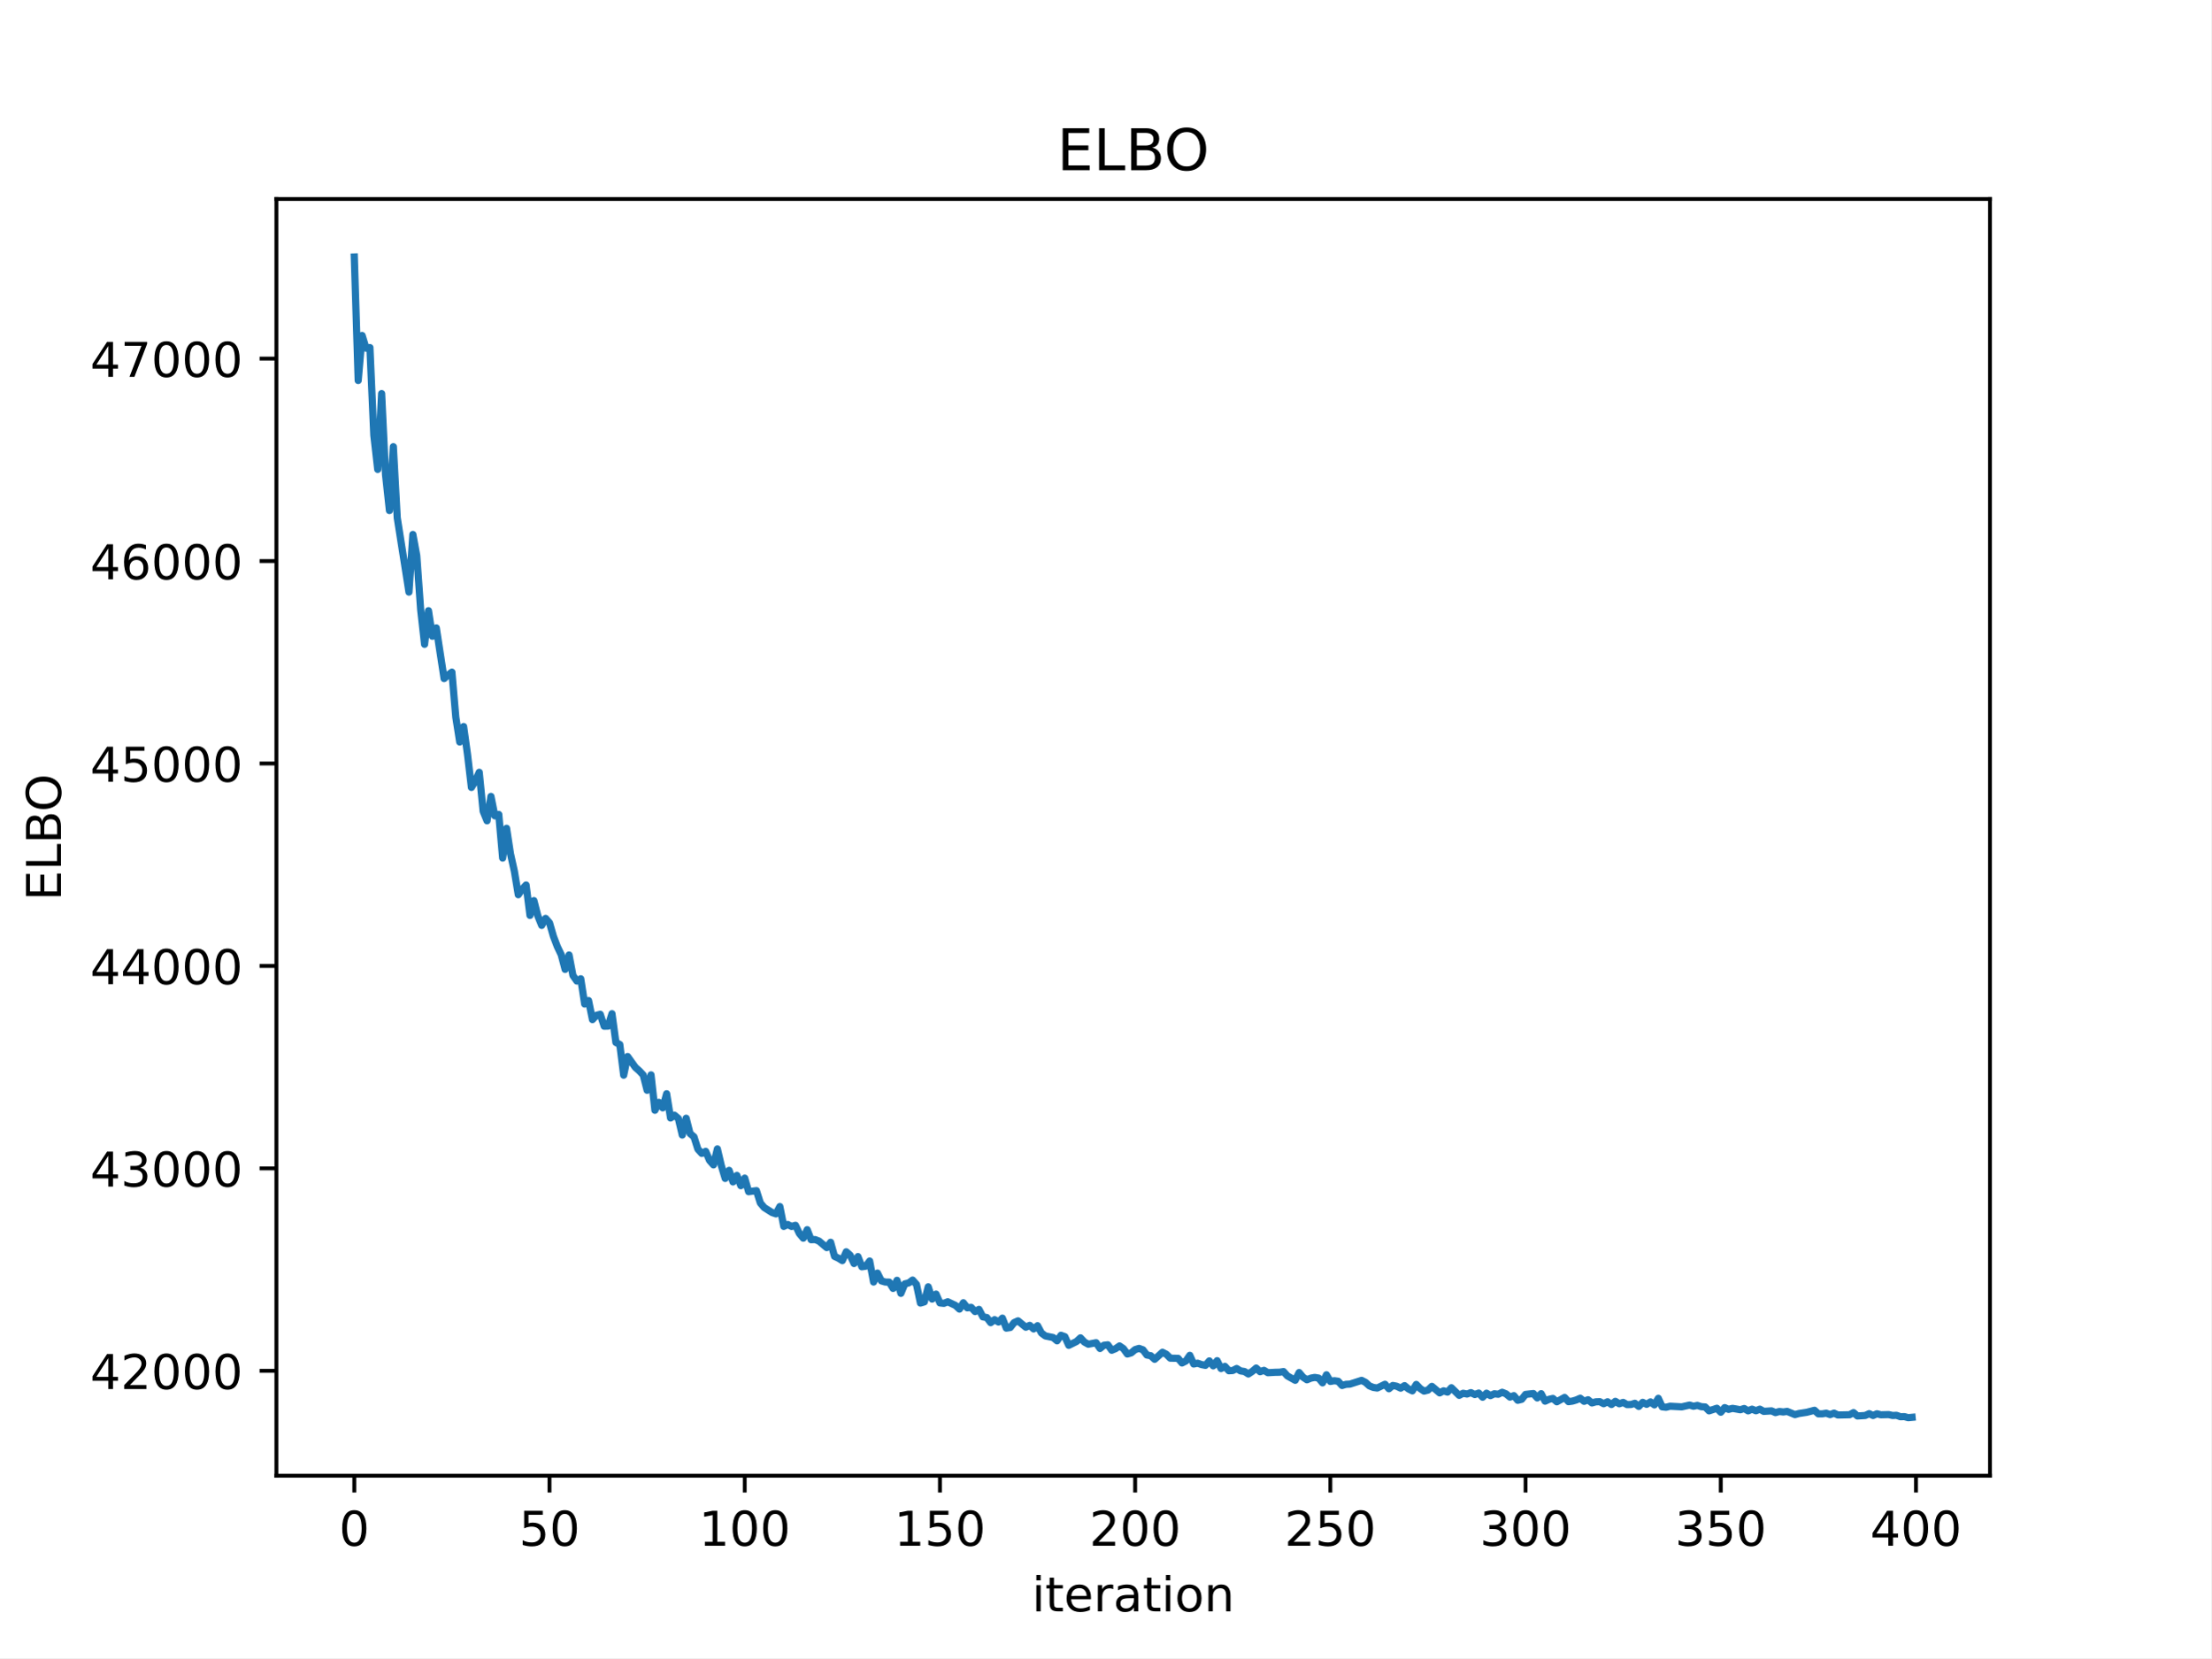
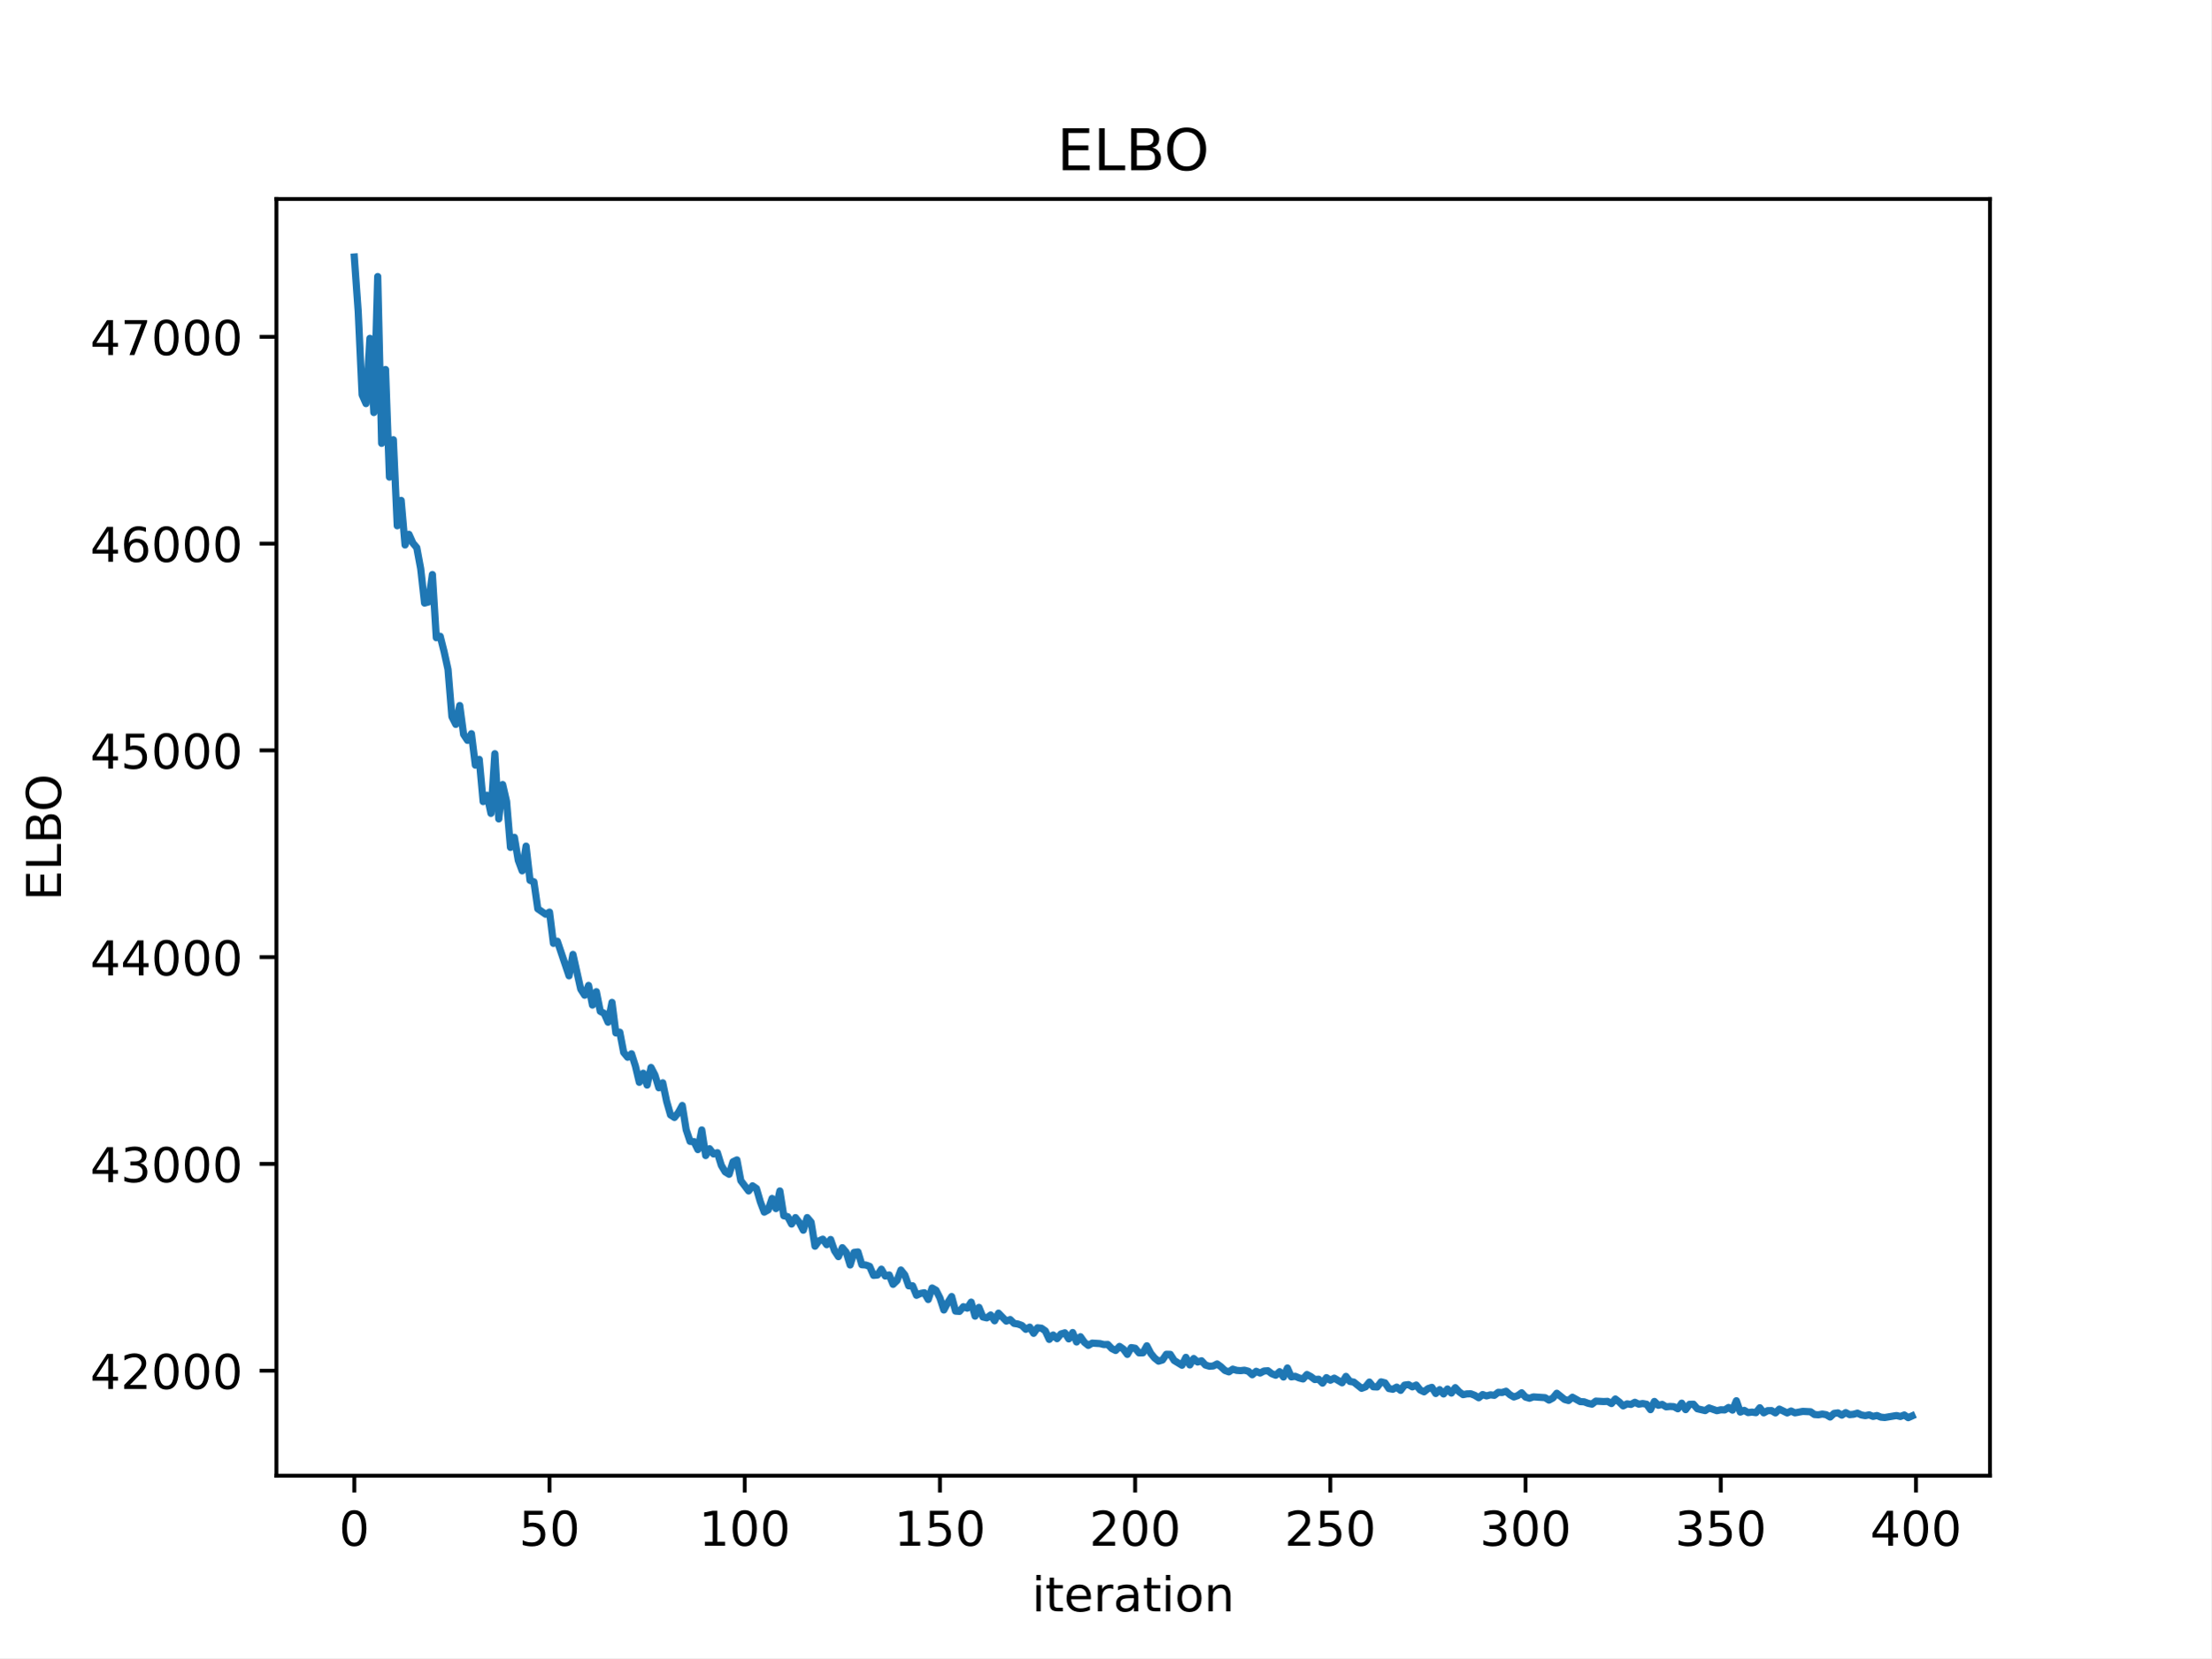
<svg xmlns="http://www.w3.org/2000/svg" xmlns:xlink="http://www.w3.org/1999/xlink" width="460.8pt" height="345.6pt" viewBox="0 0 460.8 345.6" version="1.1">
  <defs>
    <style type="text/css">*{stroke-linejoin: round; stroke-linecap: butt}</style>
  </defs>
  <g id="figure_1">
    <g id="patch_1">
      <path d="M 0 345.6  L 460.8 345.6  L 460.8 0  L 0 0  z " style="fill: #ffffff" />
    </g>
    <g id="axes_1">
      <g id="patch_2">
        <path d="M 57.6 307.584  L 414.72 307.584  L 414.72 41.472  L 57.6 41.472  z " style="fill: #ffffff" />
      </g>
      <g id="matplotlib.axis_1">
        <g id="xtick_1">
          <g id="line2d_1">
            <defs>
-               <path id="m3ba309a0c0" d="M 0 0  L 0 3.5  " style="stroke: #000000; stroke-width: 0.8" />
+               <path id="m783e948327" d="M 0 0  L 0 3.5  " style="stroke: #000000; stroke-width: 0.8" />
            </defs>
            <g>
-               <use xlink:href="#m3ba309a0c0" x="73.833" y="307.584" style="stroke: #000000; stroke-width: 0.8" />
+               <use xlink:href="#m783e948327" x="73.833" y="307.584" style="stroke: #000000; stroke-width: 0.8" />
            </g>
          </g>
          <g id="text_1">
            <g transform="translate(70.65148 322.1824) scale(0.1 -0.1)">
              <defs>
                <path id="DejaVuSans-30" d="M 2034 4250  Q 1547 4250 1301 3770  Q 1056 3291 1056 2328  Q 1056 1369 1301 889  Q 1547 409 2034 409  Q 2525 409 2770 889  Q 3016 1369 3016 2328  Q 3016 3291 2770 3770  Q 2525 4250 2034 4250  z M 2034 4750  Q 2819 4750 3233 4129  Q 3647 3509 3647 2328  Q 3647 1150 3233 529  Q 2819 -91 2034 -91  Q 1250 -91 836 529  Q 422 1150 422 2328  Q 422 3509 836 4129  Q 1250 4750 2034 4750  z " transform="scale(0.015625)" />
              </defs>
              <use xlink:href="#DejaVuSans-30" />
            </g>
          </g>
        </g>
        <g id="xtick_2">
          <g id="line2d_2">
            <g>
-               <use xlink:href="#m3ba309a0c0" x="114.516" y="307.584" style="stroke: #000000; stroke-width: 0.8" />
+               <use xlink:href="#m783e948327" x="114.516" y="307.584" style="stroke: #000000; stroke-width: 0.8" />
            </g>
          </g>
          <g id="text_2">
            <g transform="translate(108.1538 322.1824) scale(0.1 -0.1)">
              <defs>
                <path id="DejaVuSans-35" d="M 691 4666  L 3169 4666  L 3169 4134  L 1269 4134  L 1269 2991  Q 1406 3038 1543 3061  Q 1681 3084 1819 3084  Q 2600 3084 3056 2656  Q 3513 2228 3513 1497  Q 3513 744 3044 326  Q 2575 -91 1722 -91  Q 1428 -91 1123 -41  Q 819 9 494 109  L 494 744  Q 775 591 1075 516  Q 1375 441 1709 441  Q 2250 441 2565 725  Q 2881 1009 2881 1497  Q 2881 1984 2565 2268  Q 2250 2553 1709 2553  Q 1456 2553 1204 2497  Q 953 2441 691 2322  L 691 4666  z " transform="scale(0.015625)" />
              </defs>
              <use xlink:href="#DejaVuSans-35" />
              <use xlink:href="#DejaVuSans-30" transform="translate(63.62305 0)" />
            </g>
          </g>
        </g>
        <g id="xtick_3">
          <g id="line2d_3">
            <g>
-               <use xlink:href="#m3ba309a0c0" x="155.2" y="307.584" style="stroke: #000000; stroke-width: 0.8" />
+               <use xlink:href="#m783e948327" x="155.2" y="307.584" style="stroke: #000000; stroke-width: 0.8" />
            </g>
          </g>
          <g id="text_3">
            <g transform="translate(145.656 322.1824) scale(0.1 -0.1)">
              <defs>
                <path id="DejaVuSans-31" d="M 794 531  L 1825 531  L 1825 4091  L 703 3866  L 703 4441  L 1819 4666  L 2450 4666  L 2450 531  L 3481 531  L 3481 0  L 794 0  L 794 531  z " transform="scale(0.015625)" />
              </defs>
              <use xlink:href="#DejaVuSans-31" />
              <use xlink:href="#DejaVuSans-30" transform="translate(63.62305 0)" />
              <use xlink:href="#DejaVuSans-30" transform="translate(127.2461 0)" />
            </g>
          </g>
        </g>
        <g id="xtick_4">
          <g id="line2d_4">
            <g>
-               <use xlink:href="#m3ba309a0c0" x="195.883" y="307.584" style="stroke: #000000; stroke-width: 0.8" />
+               <use xlink:href="#m783e948327" x="195.883" y="307.584" style="stroke: #000000; stroke-width: 0.8" />
            </g>
          </g>
          <g id="text_4">
            <g transform="translate(186.3396 322.1824) scale(0.1 -0.1)">
              <use xlink:href="#DejaVuSans-31" />
              <use xlink:href="#DejaVuSans-35" transform="translate(63.62305 0)" />
              <use xlink:href="#DejaVuSans-30" transform="translate(127.2461 0)" />
            </g>
          </g>
        </g>
        <g id="xtick_5">
          <g id="line2d_5">
            <g>
-               <use xlink:href="#m3ba309a0c0" x="236.567" y="307.584" style="stroke: #000000; stroke-width: 0.8" />
+               <use xlink:href="#m783e948327" x="236.567" y="307.584" style="stroke: #000000; stroke-width: 0.8" />
            </g>
          </g>
          <g id="text_5">
            <g transform="translate(227.0231 322.1824) scale(0.1 -0.1)">
              <defs>
                <path id="DejaVuSans-32" d="M 1228 531  L 3431 531  L 3431 0  L 469 0  L 469 531  Q 828 903 1448 1529  Q 2069 2156 2228 2338  Q 2531 2678 2651 2914  Q 2772 3150 2772 3378  Q 2772 3750 2511 3984  Q 2250 4219 1831 4219  Q 1534 4219 1204 4116  Q 875 4013 500 3803  L 500 4441  Q 881 4594 1212 4672  Q 1544 4750 1819 4750  Q 2544 4750 2975 4387  Q 3406 4025 3406 3419  Q 3406 3131 3298 2873  Q 3191 2616 2906 2266  Q 2828 2175 2409 1742  Q 1991 1309 1228 531  z " transform="scale(0.015625)" />
              </defs>
              <use xlink:href="#DejaVuSans-32" />
              <use xlink:href="#DejaVuSans-30" transform="translate(63.62305 0)" />
              <use xlink:href="#DejaVuSans-30" transform="translate(127.2461 0)" />
            </g>
          </g>
        </g>
        <g id="xtick_6">
          <g id="line2d_6">
            <g>
-               <use xlink:href="#m3ba309a0c0" x="277.25" y="307.584" style="stroke: #000000; stroke-width: 0.8" />
+               <use xlink:href="#m783e948327" x="277.25" y="307.584" style="stroke: #000000; stroke-width: 0.8" />
            </g>
          </g>
          <g id="text_6">
            <g transform="translate(267.7066 322.1824) scale(0.1 -0.1)">
              <use xlink:href="#DejaVuSans-32" />
              <use xlink:href="#DejaVuSans-35" transform="translate(63.62305 0)" />
              <use xlink:href="#DejaVuSans-30" transform="translate(127.2461 0)" />
            </g>
          </g>
        </g>
        <g id="xtick_7">
          <g id="line2d_7">
            <g>
-               <use xlink:href="#m3ba309a0c0" x="317.934" y="307.584" style="stroke: #000000; stroke-width: 0.8" />
+               <use xlink:href="#m783e948327" x="317.934" y="307.584" style="stroke: #000000; stroke-width: 0.8" />
            </g>
          </g>
          <g id="text_7">
            <g transform="translate(308.3901 322.1824) scale(0.1 -0.1)">
              <defs>
                <path id="DejaVuSans-33" d="M 2597 2516  Q 3050 2419 3304 2112  Q 3559 1806 3559 1356  Q 3559 666 3084 287  Q 2609 -91 1734 -91  Q 1441 -91 1130 -33  Q 819 25 488 141  L 488 750  Q 750 597 1062 519  Q 1375 441 1716 441  Q 2309 441 2620 675  Q 2931 909 2931 1356  Q 2931 1769 2642 2001  Q 2353 2234 1838 2234  L 1294 2234  L 1294 2753  L 1863 2753  Q 2328 2753 2575 2939  Q 2822 3125 2822 3475  Q 2822 3834 2567 4026  Q 2313 4219 1838 4219  Q 1578 4219 1281 4162  Q 984 4106 628 3988  L 628 4550  Q 988 4650 1302 4700  Q 1616 4750 1894 4750  Q 2613 4750 3031 4423  Q 3450 4097 3450 3541  Q 3450 3153 3228 2886  Q 3006 2619 2597 2516  z " transform="scale(0.015625)" />
              </defs>
              <use xlink:href="#DejaVuSans-33" />
              <use xlink:href="#DejaVuSans-30" transform="translate(63.62305 0)" />
              <use xlink:href="#DejaVuSans-30" transform="translate(127.2461 0)" />
            </g>
          </g>
        </g>
        <g id="xtick_8">
          <g id="line2d_8">
            <g>
-               <use xlink:href="#m3ba309a0c0" x="358.617" y="307.584" style="stroke: #000000; stroke-width: 0.8" />
+               <use xlink:href="#m783e948327" x="358.617" y="307.584" style="stroke: #000000; stroke-width: 0.8" />
            </g>
          </g>
          <g id="text_8">
            <g transform="translate(349.0737 322.1824) scale(0.1 -0.1)">
              <use xlink:href="#DejaVuSans-33" />
              <use xlink:href="#DejaVuSans-35" transform="translate(63.62305 0)" />
              <use xlink:href="#DejaVuSans-30" transform="translate(127.2461 0)" />
            </g>
          </g>
        </g>
        <g id="xtick_9">
          <g id="line2d_9">
            <g>
-               <use xlink:href="#m3ba309a0c0" x="399.301" y="307.584" style="stroke: #000000; stroke-width: 0.8" />
+               <use xlink:href="#m783e948327" x="399.301" y="307.584" style="stroke: #000000; stroke-width: 0.8" />
            </g>
          </g>
          <g id="text_9">
            <g transform="translate(389.7572 322.1824) scale(0.1 -0.1)">
              <defs>
                <path id="DejaVuSans-34" d="M 2419 4116  L 825 1625  L 2419 1625  L 2419 4116  z M 2253 4666  L 3047 4666  L 3047 1625  L 3713 1625  L 3713 1100  L 3047 1100  L 3047 0  L 2419 0  L 2419 1100  L 313 1100  L 313 1709  L 2253 4666  z " transform="scale(0.015625)" />
              </defs>
              <use xlink:href="#DejaVuSans-34" />
              <use xlink:href="#DejaVuSans-30" transform="translate(63.62305 0)" />
              <use xlink:href="#DejaVuSans-30" transform="translate(127.2461 0)" />
            </g>
          </g>
        </g>
        <g id="text_10">
          <g transform="translate(215.0373 335.8606) scale(0.1 -0.1)">
            <defs>
              <path id="DejaVuSans-69" d="M 603 3500  L 1178 3500  L 1178 0  L 603 0  L 603 3500  z M 603 4863  L 1178 4863  L 1178 4134  L 603 4134  L 603 4863  z " transform="scale(0.015625)" />
              <path id="DejaVuSans-74" d="M 1172 4494  L 1172 3500  L 2356 3500  L 2356 3053  L 1172 3053  L 1172 1153  Q 1172 725 1289 603  Q 1406 481 1766 481  L 2356 481  L 2356 0  L 1766 0  Q 1100 0 847 248  Q 594 497 594 1153  L 594 3053  L 172 3053  L 172 3500  L 594 3500  L 594 4494  L 1172 4494  z " transform="scale(0.015625)" />
              <path id="DejaVuSans-65" d="M 3597 1894  L 3597 1613  L 953 1613  Q 991 1019 1311 708  Q 1631 397 2203 397  Q 2534 397 2845 478  Q 3156 559 3463 722  L 3463 178  Q 3153 47 2828 -22  Q 2503 -91 2169 -91  Q 1331 -91 842 396  Q 353 884 353 1716  Q 353 2575 817 3079  Q 1281 3584 2069 3584  Q 2775 3584 3186 3129  Q 3597 2675 3597 1894  z M 3022 2063  Q 3016 2534 2758 2815  Q 2500 3097 2075 3097  Q 1594 3097 1305 2825  Q 1016 2553 972 2059  L 3022 2063  z " transform="scale(0.015625)" />
              <path id="DejaVuSans-72" d="M 2631 2963  Q 2534 3019 2420 3045  Q 2306 3072 2169 3072  Q 1681 3072 1420 2755  Q 1159 2438 1159 1844  L 1159 0  L 581 0  L 581 3500  L 1159 3500  L 1159 2956  Q 1341 3275 1631 3429  Q 1922 3584 2338 3584  Q 2397 3584 2469 3576  Q 2541 3569 2628 3553  L 2631 2963  z " transform="scale(0.015625)" />
              <path id="DejaVuSans-61" d="M 2194 1759  Q 1497 1759 1228 1600  Q 959 1441 959 1056  Q 959 750 1161 570  Q 1363 391 1709 391  Q 2188 391 2477 730  Q 2766 1069 2766 1631  L 2766 1759  L 2194 1759  z M 3341 1997  L 3341 0  L 2766 0  L 2766 531  Q 2569 213 2275 61  Q 1981 -91 1556 -91  Q 1019 -91 701 211  Q 384 513 384 1019  Q 384 1609 779 1909  Q 1175 2209 1959 2209  L 2766 2209  L 2766 2266  Q 2766 2663 2505 2880  Q 2244 3097 1772 3097  Q 1472 3097 1187 3025  Q 903 2953 641 2809  L 641 3341  Q 956 3463 1253 3523  Q 1550 3584 1831 3584  Q 2591 3584 2966 3190  Q 3341 2797 3341 1997  z " transform="scale(0.015625)" />
              <path id="DejaVuSans-6f" d="M 1959 3097  Q 1497 3097 1228 2736  Q 959 2375 959 1747  Q 959 1119 1226 758  Q 1494 397 1959 397  Q 2419 397 2687 759  Q 2956 1122 2956 1747  Q 2956 2369 2687 2733  Q 2419 3097 1959 3097  z M 1959 3584  Q 2709 3584 3137 3096  Q 3566 2609 3566 1747  Q 3566 888 3137 398  Q 2709 -91 1959 -91  Q 1206 -91 779 398  Q 353 888 353 1747  Q 353 2609 779 3096  Q 1206 3584 1959 3584  z " transform="scale(0.015625)" />
              <path id="DejaVuSans-6e" d="M 3513 2113  L 3513 0  L 2938 0  L 2938 2094  Q 2938 2591 2744 2837  Q 2550 3084 2163 3084  Q 1697 3084 1428 2787  Q 1159 2491 1159 1978  L 1159 0  L 581 0  L 581 3500  L 1159 3500  L 1159 2956  Q 1366 3272 1645 3428  Q 1925 3584 2291 3584  Q 2894 3584 3203 3211  Q 3513 2838 3513 2113  z " transform="scale(0.015625)" />
            </defs>
            <use xlink:href="#DejaVuSans-69" />
            <use xlink:href="#DejaVuSans-74" transform="translate(27.7832 0)" />
            <use xlink:href="#DejaVuSans-65" transform="translate(66.99219 0)" />
            <use xlink:href="#DejaVuSans-72" transform="translate(128.5156 0)" />
            <use xlink:href="#DejaVuSans-61" transform="translate(169.6289 0)" />
            <use xlink:href="#DejaVuSans-74" transform="translate(230.9082 0)" />
            <use xlink:href="#DejaVuSans-69" transform="translate(270.1172 0)" />
            <use xlink:href="#DejaVuSans-6f" transform="translate(297.9004 0)" />
            <use xlink:href="#DejaVuSans-6e" transform="translate(359.082 0)" />
          </g>
        </g>
      </g>
      <g id="matplotlib.axis_2">
        <g id="ytick_1">
          <g id="line2d_10">
            <defs>
-               <path id="m622f4cc107" d="M 0 0  L -3.5 0  " style="stroke: #000000; stroke-width: 0.8" />
+               <path id="mf2c5efbfa1" d="M 0 0  L -3.5 0  " style="stroke: #000000; stroke-width: 0.8" />
            </defs>
            <g>
-               <use xlink:href="#m622f4cc107" x="57.6" y="285.721" style="stroke: #000000; stroke-width: 0.8" />
+               <use xlink:href="#mf2c5efbfa1" x="57.6" y="285.703" style="stroke: #000000; stroke-width: 0.8" />
            </g>
          </g>
          <g id="text_11">
-             <g transform="translate(18.7875 289.5202) scale(0.1 -0.1)">
+             <g transform="translate(18.7875 289.5021) scale(0.1 -0.1)">
              <use xlink:href="#DejaVuSans-34" />
              <use xlink:href="#DejaVuSans-32" transform="translate(63.62305 0)" />
              <use xlink:href="#DejaVuSans-30" transform="translate(127.2461 0)" />
              <use xlink:href="#DejaVuSans-30" transform="translate(190.8691 0)" />
              <use xlink:href="#DejaVuSans-30" transform="translate(254.4922 0)" />
            </g>
          </g>
        </g>
        <g id="ytick_2">
          <g id="line2d_11">
            <g>
-               <use xlink:href="#m622f4cc107" x="57.6" y="243.526" style="stroke: #000000; stroke-width: 0.8" />
+               <use xlink:href="#mf2c5efbfa1" x="57.6" y="242.602" style="stroke: #000000; stroke-width: 0.8" />
            </g>
          </g>
          <g id="text_12">
-             <g transform="translate(18.7875 247.3249) scale(0.1 -0.1)">
+             <g transform="translate(18.7875 246.401) scale(0.1 -0.1)">
              <use xlink:href="#DejaVuSans-34" />
              <use xlink:href="#DejaVuSans-33" transform="translate(63.62305 0)" />
              <use xlink:href="#DejaVuSans-30" transform="translate(127.2461 0)" />
              <use xlink:href="#DejaVuSans-30" transform="translate(190.8691 0)" />
              <use xlink:href="#DejaVuSans-30" transform="translate(254.4922 0)" />
            </g>
          </g>
        </g>
        <g id="ytick_3">
          <g id="line2d_12">
            <g>
-               <use xlink:href="#m622f4cc107" x="57.6" y="201.33" style="stroke: #000000; stroke-width: 0.8" />
+               <use xlink:href="#mf2c5efbfa1" x="57.6" y="199.501" style="stroke: #000000; stroke-width: 0.8" />
            </g>
          </g>
          <g id="text_13">
-             <g transform="translate(18.7875 205.1296) scale(0.1 -0.1)">
+             <g transform="translate(18.7875 203.2999) scale(0.1 -0.1)">
              <use xlink:href="#DejaVuSans-34" />
              <use xlink:href="#DejaVuSans-34" transform="translate(63.62305 0)" />
              <use xlink:href="#DejaVuSans-30" transform="translate(127.2461 0)" />
              <use xlink:href="#DejaVuSans-30" transform="translate(190.8691 0)" />
              <use xlink:href="#DejaVuSans-30" transform="translate(254.4922 0)" />
            </g>
          </g>
        </g>
        <g id="ytick_4">
          <g id="line2d_13">
            <g>
-               <use xlink:href="#m622f4cc107" x="57.6" y="159.135" style="stroke: #000000; stroke-width: 0.8" />
+               <use xlink:href="#mf2c5efbfa1" x="57.6" y="156.4" style="stroke: #000000; stroke-width: 0.8" />
            </g>
          </g>
          <g id="text_14">
-             <g transform="translate(18.7875 162.9343) scale(0.1 -0.1)">
+             <g transform="translate(18.7875 160.1988) scale(0.1 -0.1)">
              <use xlink:href="#DejaVuSans-34" />
              <use xlink:href="#DejaVuSans-35" transform="translate(63.62305 0)" />
              <use xlink:href="#DejaVuSans-30" transform="translate(127.2461 0)" />
              <use xlink:href="#DejaVuSans-30" transform="translate(190.8691 0)" />
              <use xlink:href="#DejaVuSans-30" transform="translate(254.4922 0)" />
            </g>
          </g>
        </g>
        <g id="ytick_5">
          <g id="line2d_14">
            <g>
-               <use xlink:href="#m622f4cc107" x="57.6" y="116.94" style="stroke: #000000; stroke-width: 0.8" />
+               <use xlink:href="#mf2c5efbfa1" x="57.6" y="113.299" style="stroke: #000000; stroke-width: 0.8" />
            </g>
          </g>
          <g id="text_15">
-             <g transform="translate(18.7875 120.739) scale(0.1 -0.1)">
+             <g transform="translate(18.7875 117.0977) scale(0.1 -0.1)">
              <defs>
                <path id="DejaVuSans-36" d="M 2113 2584  Q 1688 2584 1439 2293  Q 1191 2003 1191 1497  Q 1191 994 1439 701  Q 1688 409 2113 409  Q 2538 409 2786 701  Q 3034 994 3034 1497  Q 3034 2003 2786 2293  Q 2538 2584 2113 2584  z M 3366 4563  L 3366 3988  Q 3128 4100 2886 4159  Q 2644 4219 2406 4219  Q 1781 4219 1451 3797  Q 1122 3375 1075 2522  Q 1259 2794 1537 2939  Q 1816 3084 2150 3084  Q 2853 3084 3261 2657  Q 3669 2231 3669 1497  Q 3669 778 3244 343  Q 2819 -91 2113 -91  Q 1303 -91 875 529  Q 447 1150 447 2328  Q 447 3434 972 4092  Q 1497 4750 2381 4750  Q 2619 4750 2861 4703  Q 3103 4656 3366 4563  z " transform="scale(0.015625)" />
              </defs>
              <use xlink:href="#DejaVuSans-34" />
              <use xlink:href="#DejaVuSans-36" transform="translate(63.62305 0)" />
              <use xlink:href="#DejaVuSans-30" transform="translate(127.2461 0)" />
              <use xlink:href="#DejaVuSans-30" transform="translate(190.8691 0)" />
              <use xlink:href="#DejaVuSans-30" transform="translate(254.4922 0)" />
            </g>
          </g>
        </g>
        <g id="ytick_6">
          <g id="line2d_15">
            <g>
-               <use xlink:href="#m622f4cc107" x="57.6" y="74.744" style="stroke: #000000; stroke-width: 0.8" />
+               <use xlink:href="#mf2c5efbfa1" x="57.6" y="70.197" style="stroke: #000000; stroke-width: 0.8" />
            </g>
          </g>
          <g id="text_16">
-             <g transform="translate(18.7875 78.54366) scale(0.1 -0.1)">
+             <g transform="translate(18.7875 73.99666) scale(0.1 -0.1)">
              <defs>
                <path id="DejaVuSans-37" d="M 525 4666  L 3525 4666  L 3525 4397  L 1831 0  L 1172 0  L 2766 4134  L 525 4134  L 525 4666  z " transform="scale(0.015625)" />
              </defs>
              <use xlink:href="#DejaVuSans-34" />
              <use xlink:href="#DejaVuSans-37" transform="translate(63.62305 0)" />
              <use xlink:href="#DejaVuSans-30" transform="translate(127.2461 0)" />
              <use xlink:href="#DejaVuSans-30" transform="translate(190.8691 0)" />
              <use xlink:href="#DejaVuSans-30" transform="translate(254.4922 0)" />
            </g>
          </g>
        </g>
        <g id="text_17">
          <g transform="translate(12.70781 187.7522) rotate(-90) scale(0.1 -0.1)">
            <defs>
              <path id="DejaVuSans-45" d="M 628 4666  L 3578 4666  L 3578 4134  L 1259 4134  L 1259 2753  L 3481 2753  L 3481 2222  L 1259 2222  L 1259 531  L 3634 531  L 3634 0  L 628 0  L 628 4666  z " transform="scale(0.015625)" />
              <path id="DejaVuSans-4c" d="M 628 4666  L 1259 4666  L 1259 531  L 3531 531  L 3531 0  L 628 0  L 628 4666  z " transform="scale(0.015625)" />
              <path id="DejaVuSans-42" d="M 1259 2228  L 1259 519  L 2272 519  Q 2781 519 3026 730  Q 3272 941 3272 1375  Q 3272 1813 3026 2020  Q 2781 2228 2272 2228  L 1259 2228  z M 1259 4147  L 1259 2741  L 2194 2741  Q 2656 2741 2882 2914  Q 3109 3088 3109 3444  Q 3109 3797 2882 3972  Q 2656 4147 2194 4147  L 1259 4147  z M 628 4666  L 2241 4666  Q 2963 4666 3353 4366  Q 3744 4066 3744 3513  Q 3744 3084 3544 2831  Q 3344 2578 2956 2516  Q 3422 2416 3680 2098  Q 3938 1781 3938 1306  Q 3938 681 3513 340  Q 3088 0 2303 0  L 628 0  L 628 4666  z " transform="scale(0.015625)" />
              <path id="DejaVuSans-4f" d="M 2522 4238  Q 1834 4238 1429 3725  Q 1025 3213 1025 2328  Q 1025 1447 1429 934  Q 1834 422 2522 422  Q 3209 422 3611 934  Q 4013 1447 4013 2328  Q 4013 3213 3611 3725  Q 3209 4238 2522 4238  z M 2522 4750  Q 3503 4750 4090 4092  Q 4678 3434 4678 2328  Q 4678 1225 4090 567  Q 3503 -91 2522 -91  Q 1538 -91 948 565  Q 359 1222 359 2328  Q 359 3434 948 4092  Q 1538 4750 2522 4750  z " transform="scale(0.015625)" />
            </defs>
            <use xlink:href="#DejaVuSans-45" />
            <use xlink:href="#DejaVuSans-4c" transform="translate(63.18359 0)" />
            <use xlink:href="#DejaVuSans-42" transform="translate(118.8965 0)" />
            <use xlink:href="#DejaVuSans-4f" transform="translate(185.75 0)" />
          </g>
        </g>
      </g>
      <g id="line2d_16">
-         <path d="M 73.833 53.568  L 74.646 79.311  L 75.46 69.919  L 76.274 72.564  L 77.087 72.444  L 77.901 90.734  L 78.715 97.835  L 79.528 82.036  L 80.342 98.929  L 81.156 106.417  L 81.969 93.107  L 82.783 107.927  L 85.224 123.408  L 86.038 111.398  L 86.851 115.816  L 87.665 127.111  L 88.479 134.287  L 89.292 127.286  L 90.106 132.608  L 90.92 130.87  L 92.547 141.442  L 93.361 140.693  L 94.174 140.096  L 94.988 149.494  L 95.802 154.658  L 96.616 151.429  L 97.429 157.272  L 98.243 164.135  L 99.057 162.772  L 99.87 160.968  L 100.684 169.096  L 101.498 171.082  L 102.311 165.997  L 103.125 170.047  L 103.939 169.756  L 104.752 178.844  L 105.566 172.64  L 106.38 177.948  L 107.193 181.6  L 108.007 186.49  L 108.821 185.347  L 109.634 184.461  L 110.448 190.801  L 111.262 187.714  L 112.075 190.884  L 112.889 192.884  L 113.703 191.419  L 114.516 192.34  L 115.33 195.164  L 116.144 197.292  L 116.957 198.995  L 117.771 202.059  L 118.585 199.051  L 119.398 203.319  L 120.212 204.473  L 121.026 204.001  L 121.839 209.263  L 122.653 208.542  L 123.467 212.514  L 124.28 211.633  L 125.094 211.417  L 125.908 213.889  L 126.721 213.868  L 127.535 211.29  L 128.349 217.271  L 129.162 217.711  L 129.976 224.101  L 130.79 220.209  L 132.417 222.485  L 133.231 223.198  L 134.044 224.066  L 134.858 227.247  L 135.672 224.038  L 136.485 231.415  L 137.299 229.756  L 138.113 230.909  L 138.926 227.97  L 139.74 233.024  L 140.554 232.447  L 141.367 233.12  L 142.181 236.572  L 142.995 233.075  L 143.808 236.269  L 144.622 236.945  L 145.436 239.517  L 146.249 240.407  L 147.063 239.984  L 147.877 241.879  L 148.69 242.796  L 149.504 239.47  L 150.318 242.944  L 151.131 245.625  L 151.945 243.943  L 152.759 246.35  L 153.572 244.998  L 154.386 247.138  L 155.2 245.559  L 156.013 248.388  L 157.641 248.169  L 158.454 250.74  L 159.268 251.698  L 160.895 252.728  L 161.709 253.009  L 162.523 251.482  L 163.336 255.617  L 164.15 255.215  L 164.964 255.627  L 165.777 255.385  L 166.591 257.104  L 167.405 258.079  L 168.219 256.306  L 169.032 258.395  L 169.846 258.358  L 170.66 258.669  L 172.287 260.041  L 173.101 258.931  L 173.914 261.866  L 174.728 262.248  L 175.542 262.755  L 176.355 260.914  L 177.169 261.617  L 177.983 263.357  L 178.796 261.915  L 179.61 264.038  L 180.424 263.917  L 181.237 262.843  L 182.051 267.217  L 182.865 265.351  L 183.678 266.976  L 184.492 267.218  L 185.306 267.233  L 186.119 268.547  L 186.933 266.857  L 187.747 269.58  L 188.56 267.6  L 189.374 267.407  L 190.188 266.807  L 191.001 267.724  L 191.815 271.598  L 192.629 271.357  L 193.442 268.216  L 194.256 270.774  L 195.07 269.726  L 195.883 271.569  L 196.697 271.66  L 197.511 271.33  L 199.138 272.1  L 199.952 272.857  L 200.765 271.537  L 201.579 272.597  L 202.393 272.496  L 203.206 273.371  L 204.02 272.913  L 204.834 274.481  L 205.647 274.611  L 206.461 275.688  L 207.275 275.059  L 208.088 275.553  L 208.902 274.74  L 209.716 276.824  L 210.529 276.701  L 211.343 275.674  L 212.157 275.304  L 213.784 276.637  L 214.598 276.246  L 215.411 276.995  L 216.225 276.322  L 217.039 277.844  L 217.852 278.455  L 219.48 278.787  L 220.293 279.472  L 221.107 278.319  L 221.921 278.61  L 222.734 280.411  L 224.362 279.605  L 225.175 278.851  L 225.989 279.729  L 226.803 280.181  L 228.43 279.861  L 229.244 281.066  L 230.057 280.399  L 230.871 280.301  L 231.685 281.437  L 232.498 281.097  L 233.312 280.536  L 234.126 281.097  L 234.939 282.219  L 235.753 281.981  L 236.567 281.296  L 237.381 281.05  L 238.194 281.348  L 239.008 282.43  L 239.822 282.576  L 240.635 283.323  L 242.263 281.858  L 243.076 282.276  L 243.89 283.087  L 245.517 283.119  L 246.331 284.088  L 247.145 283.676  L 247.958 282.493  L 248.772 284.304  L 249.586 284.128  L 250.399 284.423  L 251.213 284.587  L 252.027 283.657  L 252.84 284.687  L 253.654 283.609  L 254.468 285.253  L 255.281 284.798  L 256.095 285.708  L 256.909 285.661  L 257.722 285.242  L 258.536 285.747  L 259.35 285.863  L 260.163 286.383  L 260.977 285.841  L 261.791 285.149  L 262.604 285.908  L 263.418 285.622  L 264.232 286.117  L 265.859 286.026  L 266.673 286.018  L 267.486 285.882  L 268.3 286.792  L 269.927 287.697  L 270.741 286.084  L 271.555 287.049  L 272.368 287.59  L 273.182 287.255  L 273.996 287.094  L 274.809 287.24  L 275.623 288.23  L 276.437 286.552  L 277.25 287.937  L 278.064 287.786  L 278.878 287.898  L 279.691 288.782  L 280.505 288.536  L 281.319 288.499  L 283.76 287.711  L 284.573 288.124  L 285.387 288.862  L 286.201 289.187  L 287.014 289.314  L 288.642 288.526  L 289.455 289.461  L 290.269 288.773  L 291.083 288.937  L 291.896 289.339  L 292.71 288.811  L 293.524 289.494  L 294.337 289.899  L 295.151 288.557  L 295.965 289.413  L 296.778 289.954  L 297.592 289.743  L 298.406 288.96  L 300.033 290.327  L 300.847 289.889  L 301.66 290.163  L 302.474 289.253  L 304.101 290.836  L 304.915 290.4  L 305.729 290.561  L 306.543 290.267  L 307.356 290.668  L 308.17 290.356  L 308.984 291.227  L 309.797 290.382  L 310.611 290.899  L 311.425 290.505  L 312.238 290.608  L 313.052 290.193  L 313.866 290.523  L 314.679 291.203  L 315.493 290.899  L 316.307 291.869  L 317.12 291.664  L 317.934 290.64  L 319.561 290.458  L 320.375 291.377  L 321.189 290.488  L 322.002 292.047  L 322.816 291.67  L 323.63 291.478  L 324.443 292.177  L 326.071 291.272  L 326.884 292.154  L 327.698 292.037  L 328.512 291.794  L 329.325 291.435  L 330.139 292.083  L 330.953 291.754  L 331.766 292.416  L 332.58 292.185  L 333.394 292.153  L 334.207 292.581  L 335.021 292.175  L 335.835 292.746  L 336.648 292.078  L 337.462 292.595  L 338.276 292.306  L 339.089 292.766  L 339.903 292.746  L 340.717 292.491  L 341.53 293.145  L 342.344 292.294  L 343.158 292.708  L 343.971 292.205  L 344.785 292.824  L 345.599 291.456  L 346.412 293.233  L 347.226 293.321  L 348.04 293.101  L 350.481 293.235  L 352.108 292.863  L 352.922 293.11  L 353.735 292.933  L 354.549 293.202  L 355.363 293.252  L 356.176 294.068  L 357.804 293.525  L 358.617 294.353  L 359.431 293.391  L 360.245 293.761  L 361.058 293.544  L 362.686 293.834  L 363.499 293.578  L 364.313 294.07  L 365.127 293.712  L 365.94 294.047  L 366.754 293.714  L 367.568 294.175  L 369.195 294.072  L 370.009 294.434  L 370.822 294.199  L 371.636 294.301  L 372.45 294.183  L 374.077 294.857  L 374.891 294.623  L 376.518 294.372  L 378.146 293.949  L 378.959 294.697  L 379.773 294.69  L 380.587 294.556  L 381.4 294.853  L 382.214 294.542  L 383.028 294.933  L 385.469 294.875  L 386.282 294.434  L 387.096 295.136  L 388.723 295.033  L 389.537 294.656  L 390.351 295.037  L 391.164 294.677  L 391.978 294.888  L 393.605 294.844  L 394.419 295.035  L 395.233 294.992  L 396.046 295.292  L 396.86 295.263  L 397.674 295.488  L 398.487 295.41  L 398.487 295.41  " clip-path="url(#p82a28ae56f)" style="fill: none; stroke: #1f77b4; stroke-width: 1.5; stroke-linecap: square" />
+         <path d="M 73.833 53.568  L 74.646 64.925  L 75.46 82.294  L 76.274 84.123  L 77.087 70.52  L 77.901 85.98  L 78.715 57.634  L 79.528 92.401  L 80.342 77.012  L 81.156 99.442  L 81.969 91.653  L 82.783 109.589  L 83.597 104.298  L 84.41 113.587  L 85.224 111.367  L 86.038 113.185  L 86.851 114.146  L 87.665 118.52  L 88.479 125.703  L 89.292 125.471  L 90.106 119.748  L 90.92 132.913  L 91.733 132.612  L 92.547 135.828  L 93.361 139.526  L 94.174 149.388  L 94.988 150.986  L 95.802 147.046  L 96.616 153.084  L 97.429 154.317  L 98.243 152.918  L 99.057 159.477  L 99.87 158.275  L 100.684 167.084  L 101.498 165.762  L 102.311 169.531  L 103.125 157.093  L 103.939 170.685  L 104.752 163.525  L 105.566 167.034  L 106.38 176.628  L 107.193 174.526  L 108.007 179.33  L 108.821 181.512  L 109.634 176.361  L 110.448 183.491  L 111.262 183.793  L 112.075 189.432  L 113.703 190.55  L 114.516 190.111  L 115.33 196.624  L 116.144 196.173  L 118.585 203.396  L 119.398 198.935  L 121.026 206.179  L 121.839 207.44  L 122.653 205.394  L 123.467 209.489  L 124.28 206.702  L 125.094 210.794  L 125.908 211.217  L 126.721 213.065  L 127.535 208.927  L 128.349 215.302  L 129.162 215.142  L 129.976 219.37  L 130.79 220.361  L 131.603 219.644  L 132.417 222.194  L 133.231 225.591  L 134.044 223.689  L 134.858 226.169  L 135.672 222.5  L 136.485 224.073  L 137.299 226.73  L 138.113 225.693  L 138.926 229.576  L 139.74 232.394  L 140.554 232.921  L 141.367 231.9  L 142.181 230.424  L 142.995 235.459  L 143.808 237.897  L 144.622 237.949  L 145.436 239.613  L 146.249 235.52  L 147.063 240.858  L 147.877 239.431  L 148.69 240.524  L 149.504 240.262  L 150.318 242.895  L 151.131 244.259  L 151.945 244.76  L 152.759 242.152  L 153.572 241.765  L 154.386 246.082  L 156.013 248.235  L 156.827 247.162  L 157.641 247.719  L 158.454 250.497  L 159.268 252.649  L 160.082 252.19  L 160.895 249.801  L 161.709 251.914  L 162.523 248.239  L 163.336 253.41  L 164.15 253.589  L 164.964 255.134  L 165.777 253.787  L 166.591 254.835  L 167.405 256.419  L 168.219 253.783  L 169.032 254.736  L 169.846 259.754  L 170.66 258.641  L 171.473 258.284  L 172.287 259.442  L 173.101 258.348  L 173.914 260.689  L 174.728 261.923  L 175.542 260.058  L 176.355 261.021  L 177.169 263.668  L 177.983 261.051  L 178.796 260.939  L 179.61 263.613  L 180.424 263.666  L 181.237 263.958  L 182.051 265.835  L 182.865 265.758  L 183.678 264.539  L 184.492 265.969  L 185.306 265.74  L 186.119 267.706  L 186.933 266.915  L 187.747 264.712  L 188.56 265.733  L 189.374 268.011  L 190.188 268.001  L 191.001 269.981  L 191.815 269.602  L 192.629 269.447  L 193.442 270.869  L 194.256 268.46  L 195.07 268.931  L 195.883 270.528  L 196.697 273.047  L 197.511 271.508  L 198.324 270.244  L 199.138 273.28  L 199.952 273.336  L 200.765 272.359  L 201.579 272.668  L 202.393 271.407  L 203.206 274.332  L 204.02 272.502  L 204.834 274.502  L 205.647 274.694  L 206.461 274.092  L 207.275 275.302  L 208.088 273.708  L 209.716 275.367  L 210.529 275.04  L 211.343 275.845  L 212.157 275.973  L 212.97 276.275  L 213.784 277.081  L 214.598 276.615  L 215.411 277.909  L 216.225 276.752  L 217.039 276.842  L 217.852 277.405  L 218.666 279.18  L 219.48 278.26  L 220.293 279.025  L 221.107 278.043  L 221.921 277.804  L 222.734 279.072  L 223.548 277.742  L 224.362 279.716  L 225.175 278.619  L 225.989 279.777  L 226.803 280.432  L 227.616 279.949  L 229.244 280.054  L 230.057 280.257  L 230.871 280.231  L 231.685 281.073  L 232.498 281.486  L 233.312 280.635  L 234.126 281.203  L 234.939 282.303  L 235.753 280.88  L 236.567 281.017  L 237.381 281.993  L 238.194 281.977  L 239.008 280.507  L 239.822 282.086  L 240.635 283.069  L 241.449 283.717  L 242.263 283.466  L 243.076 282.276  L 243.89 282.294  L 244.704 283.577  L 246.331 284.564  L 247.145 282.914  L 247.958 284.501  L 248.772 283.162  L 249.586 283.894  L 250.399 283.63  L 251.213 284.52  L 252.027 284.772  L 252.84 284.722  L 253.654 284.291  L 254.468 284.89  L 255.281 285.651  L 256.095 285.945  L 256.909 285.377  L 257.722 285.631  L 258.536 285.687  L 259.35 285.594  L 260.163 285.813  L 260.977 286.548  L 261.791 285.821  L 262.604 286.192  L 263.418 285.763  L 264.232 285.709  L 265.045 286.326  L 265.859 286.65  L 266.673 285.905  L 267.486 287.017  L 268.3 285.136  L 269.114 286.988  L 269.927 286.864  L 270.741 287.21  L 271.555 287.424  L 272.368 286.494  L 273.182 286.926  L 273.996 287.54  L 274.809 287.469  L 275.623 288.293  L 276.437 287.146  L 277.25 287.687  L 278.064 287.249  L 279.691 288.224  L 280.505 286.886  L 281.319 287.938  L 282.132 288.077  L 283.76 289.374  L 284.573 289.067  L 285.387 288.069  L 286.201 289.052  L 287.014 289.093  L 287.828 288.026  L 288.642 288.238  L 289.455 289.424  L 290.269 289.574  L 291.083 289.118  L 291.896 289.802  L 292.71 288.708  L 293.524 288.596  L 294.337 289.069  L 295.151 288.69  L 295.965 289.715  L 296.778 290.105  L 297.592 289.44  L 298.406 289.171  L 299.219 290.453  L 300.033 289.652  L 300.847 290.549  L 301.66 289.51  L 302.474 290.364  L 303.288 289.236  L 304.101 290.105  L 304.915 290.691  L 305.729 290.524  L 306.543 290.515  L 307.356 290.841  L 308.17 291.342  L 308.984 290.671  L 309.797 290.956  L 310.611 290.727  L 311.425 290.834  L 312.238 290.207  L 313.052 290.249  L 313.866 289.983  L 314.679 290.707  L 315.493 291.181  L 316.307 290.887  L 317.12 290.305  L 317.934 291.206  L 318.748 291.445  L 319.561 291.155  L 322.002 291.323  L 322.816 291.834  L 323.63 291.389  L 324.443 290.397  L 326.071 291.701  L 326.884 291.921  L 327.698 291.233  L 329.325 292.142  L 330.139 292.184  L 330.953 292.494  L 331.766 292.678  L 332.58 292.039  L 334.207 292.129  L 335.021 292.085  L 335.835 292.545  L 336.648 291.6  L 337.462 292.224  L 338.276 293.038  L 339.089 292.611  L 339.903 292.729  L 340.717 292.284  L 341.53 292.682  L 342.344 292.544  L 343.158 292.692  L 343.971 293.817  L 344.785 292.106  L 345.599 292.909  L 346.412 292.727  L 347.226 293.232  L 348.04 293.153  L 348.853 293.197  L 349.667 293.64  L 350.481 292.464  L 351.294 293.813  L 352.108 292.705  L 352.922 292.683  L 353.735 293.633  L 355.363 294.016  L 356.176 293.464  L 357.804 294.035  L 358.617 293.846  L 359.431 293.877  L 360.245 293.362  L 361.058 293.915  L 361.872 291.96  L 362.686 294.327  L 363.499 293.964  L 364.313 294.433  L 365.127 294.323  L 365.94 294.452  L 366.754 293.424  L 367.568 294.487  L 368.381 294.03  L 369.195 294.018  L 370.009 294.5  L 370.822 293.703  L 372.45 294.506  L 373.263 294.101  L 374.077 294.487  L 375.704 294.178  L 377.332 294.259  L 378.146 294.838  L 378.959 294.895  L 379.773 294.743  L 380.587 294.873  L 381.4 295.356  L 382.214 294.607  L 383.028 294.492  L 383.841 294.964  L 384.655 294.438  L 385.469 294.864  L 386.282 294.786  L 387.096 294.55  L 387.91 294.924  L 388.723 295.069  L 389.537 294.899  L 390.351 295.228  L 391.164 295.039  L 391.978 295.383  L 392.792 295.456  L 395.233 295.044  L 396.046 295.243  L 396.86 294.931  L 397.674 295.488  L 398.487 295.122  L 398.487 295.122  " clip-path="url(#pa70831b7f9)" style="fill: none; stroke: #1f77b4; stroke-width: 1.5; stroke-linecap: square" />
      </g>
      <g id="patch_3">
        <path d="M 57.6 307.584  L 57.6 41.472  " style="fill: none; stroke: #000000; stroke-width: 0.8; stroke-linejoin: miter; stroke-linecap: square" />
      </g>
      <g id="patch_4">
        <path d="M 414.72 307.584  L 414.72 41.472  " style="fill: none; stroke: #000000; stroke-width: 0.8; stroke-linejoin: miter; stroke-linecap: square" />
      </g>
      <g id="patch_5">
        <path d="M 57.6 307.584  L 414.72 307.584  " style="fill: none; stroke: #000000; stroke-width: 0.8; stroke-linejoin: miter; stroke-linecap: square" />
      </g>
      <g id="patch_6">
        <path d="M 57.6 41.472  L 414.72 41.472  " style="fill: none; stroke: #000000; stroke-width: 0.8; stroke-linejoin: miter; stroke-linecap: square" />
      </g>
      <g id="text_18">
        <g transform="translate(220.2909 35.472) scale(0.12 -0.12)">
          <use xlink:href="#DejaVuSans-45" />
          <use xlink:href="#DejaVuSans-4c" transform="translate(63.18359 0)" />
          <use xlink:href="#DejaVuSans-42" transform="translate(118.8965 0)" />
          <use xlink:href="#DejaVuSans-4f" transform="translate(185.75 0)" />
        </g>
      </g>
    </g>
  </g>
  <defs>
-     <clipPath id="p82a28ae56f">
+     <clipPath id="pa70831b7f9">
      <rect x="57.6" y="41.472" width="357.12" height="266.112" />
    </clipPath>
  </defs>
</svg>
